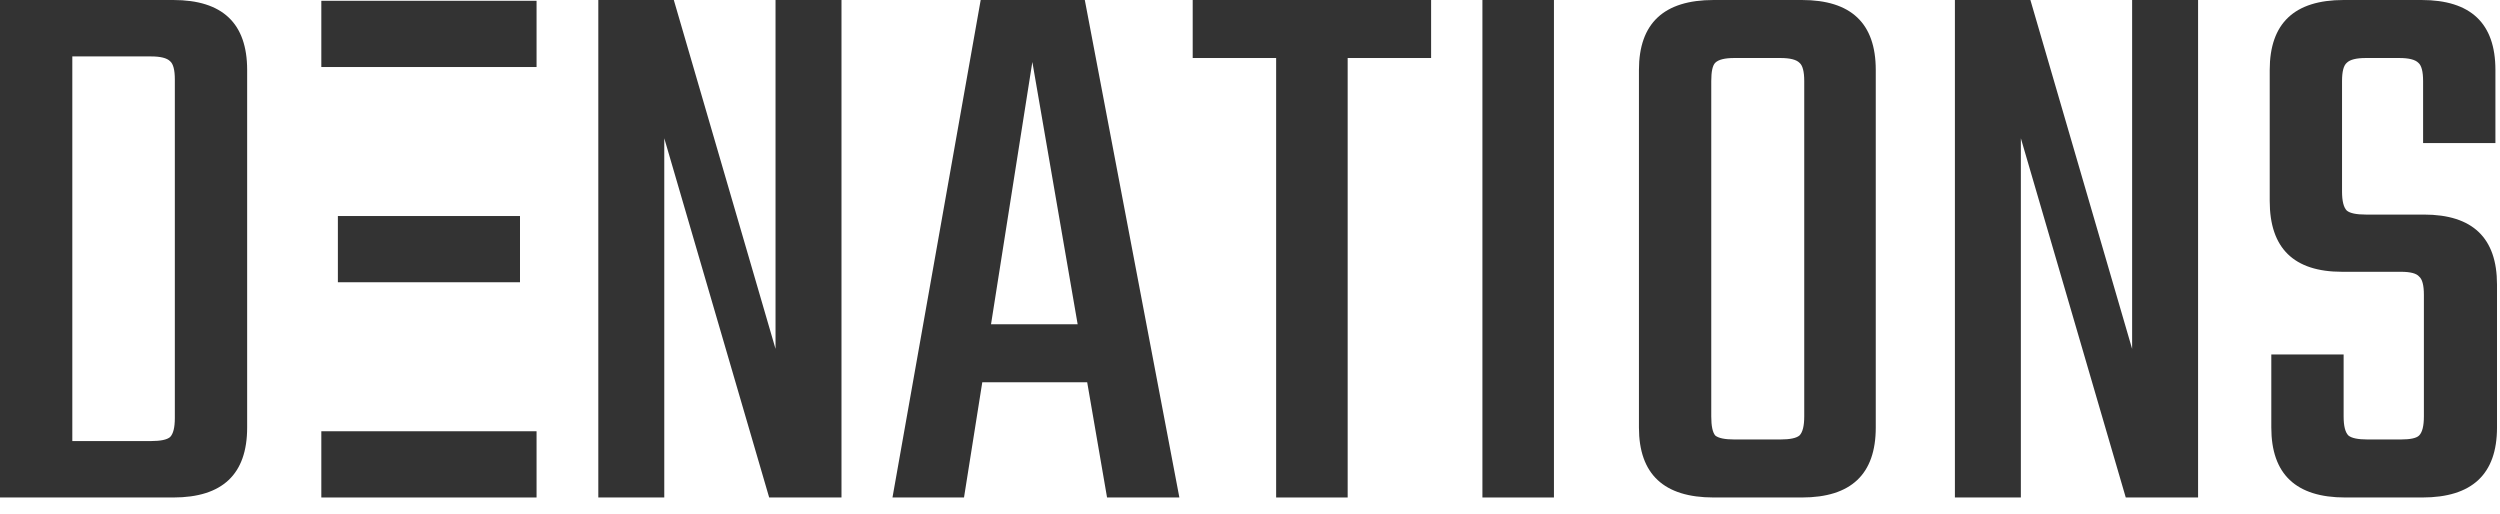
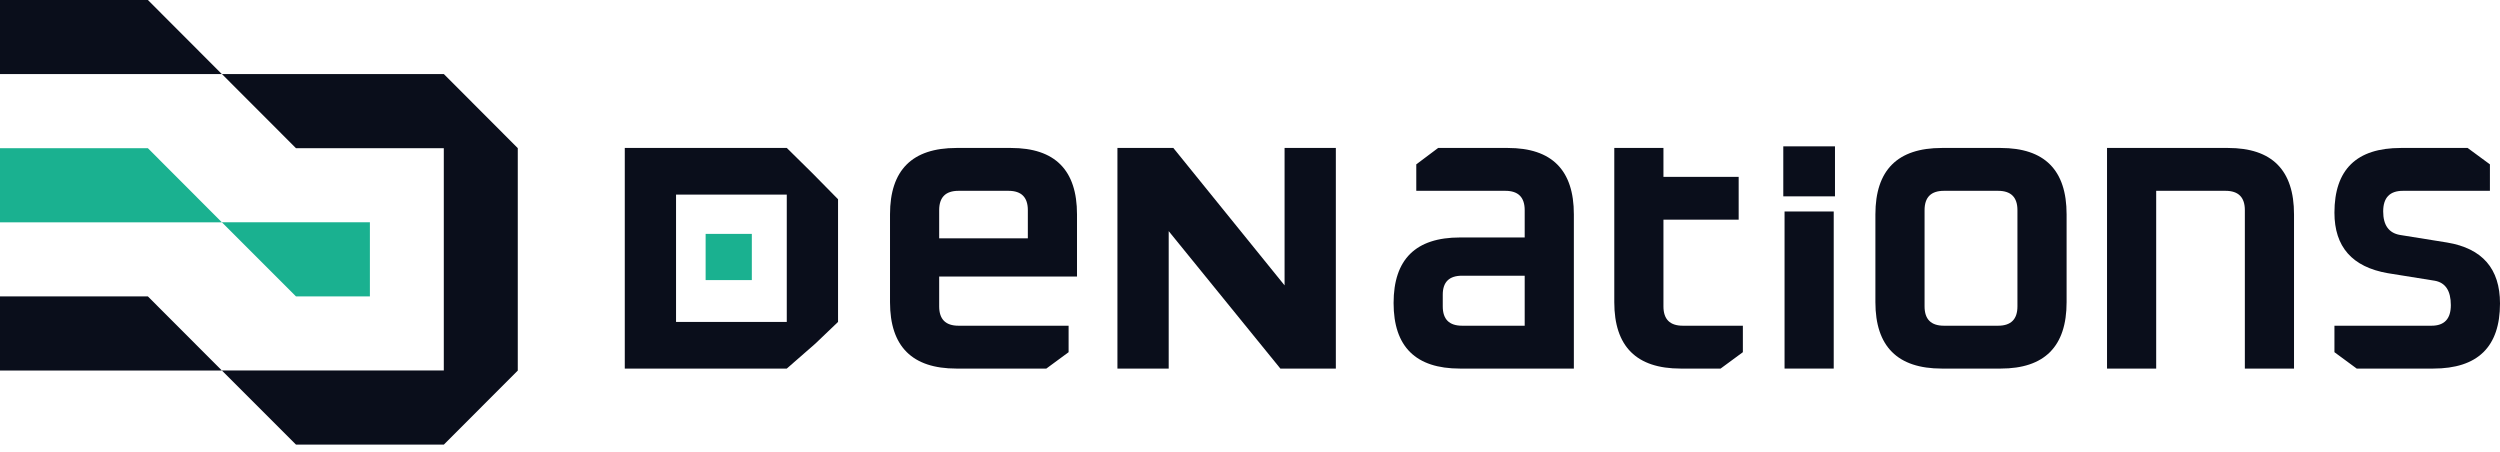
- <svg xmlns="http://www.w3.org/2000/svg" width="151" height="31" viewBox="0 0 151 31" fill="none">
-   <path d="M0 0H10.464C13.44 0 14.928 1.408 14.928 4.224V25.824C14.928 28.64 13.44 30.048 10.464 30.048H0V0ZM10.56 25.248V4.8C10.56 4.224 10.464 3.856 10.272 3.696C10.08 3.504 9.696 3.408 9.12 3.408H4.368V26.64H9.12C9.696 26.64 10.08 26.56 10.272 26.4C10.464 26.208 10.56 25.824 10.56 25.248Z" fill="#333333" />
-   <path d="M46.842 0H50.826V30.048H46.458L40.122 8.352V30.048H36.138V0H40.698L46.842 21.072V0Z" fill="#333333" />
-   <path d="M66.866 30.048L65.666 23.088H59.33L58.226 30.048H53.906L59.234 0H65.522L71.234 30.048H66.866ZM59.858 19.584H65.09L62.354 3.744L59.858 19.584Z" fill="#333333" />
-   <path d="M86.439 0V3.504H81.399V30.048H77.079V3.504H72.039V0H86.439Z" fill="#333333" />
-   <path d="M89.538 0H93.858V30.048H89.538V0Z" fill="#333333" />
-   <path d="M103.504 0H108.832C111.808 0 113.296 1.408 113.296 4.224V25.824C113.296 28.64 111.808 30.048 108.832 30.048H103.504C100.496 30.048 98.992 28.64 98.992 25.824V4.224C98.992 1.408 100.496 0 103.504 0ZM108.976 25.152V4.896C108.976 4.32 108.88 3.952 108.688 3.792C108.496 3.6 108.112 3.504 107.536 3.504H104.752C104.176 3.504 103.792 3.6 103.6 3.792C103.44 3.952 103.36 4.32 103.36 4.896V25.152C103.36 25.728 103.44 26.112 103.6 26.304C103.792 26.464 104.176 26.544 104.752 26.544H107.536C108.112 26.544 108.496 26.464 108.688 26.304C108.88 26.112 108.976 25.728 108.976 25.152Z" fill="#333333" />
-   <path d="M128.78 0H132.764V30.048H128.396L122.06 8.352V30.048H118.076V0H122.636L128.78 21.072V0Z" fill="#333333" />
-   <path d="M146.403 25.152V17.808C146.403 17.232 146.307 16.864 146.115 16.704C145.955 16.512 145.587 16.416 145.011 16.416H141.459C138.547 16.416 137.091 14.992 137.091 12.144V4.224C137.091 1.408 138.579 0 141.555 0H146.259C149.235 0 150.723 1.408 150.723 4.224V8.64H146.355V4.896C146.355 4.32 146.259 3.952 146.067 3.792C145.875 3.6 145.491 3.504 144.915 3.504H142.899C142.323 3.504 141.939 3.6 141.747 3.792C141.555 3.952 141.459 4.32 141.459 4.896V11.568C141.459 12.144 141.555 12.528 141.747 12.72C141.939 12.88 142.323 12.96 142.899 12.96H146.403C149.347 12.96 150.819 14.368 150.819 17.184V25.824C150.819 28.64 149.315 30.048 146.307 30.048H141.651C138.675 30.048 137.187 28.64 137.187 25.824V21.408H141.555V25.152C141.555 25.728 141.651 26.112 141.843 26.304C142.035 26.464 142.419 26.544 142.995 26.544H145.011C145.587 26.544 145.955 26.464 146.115 26.304C146.307 26.112 146.403 25.728 146.403 25.152Z" fill="#333333" />
-   <rect x="19.408" y="0.048" width="13" height="4" fill="#333333" />
-   <rect x="19.408" y="26.048" width="13" height="4" fill="#333333" />
-   <rect x="20.408" y="13.048" width="11" height="4" fill="#333333" />
+ <svg xmlns="http://www.w3.org/2000/svg" width="388" height="70" viewBox="0 0 388 70" fill="none">
+   <path d="M22.952 0H0V11.5H34.432L22.952 0Z" fill="#0A0E1B" />
+   <path d="M22.952 23.001H0V34.501H34.432L22.952 23.001Z" fill="#1AB190" />
+   <path d="M0 46.002V57.502H34.432L22.952 46.002H0Z" fill="#0A0E1B" />
+   <path d="M57.407 46.002V34.497H34.432L45.936 46.002H57.407Z" fill="#1AB190" />
+   <path d="M80.359 57.497V23.001H80.368L68.887 11.496H34.446L45.936 23.001H68.878V57.497H34.432L45.936 69.002H68.878V69.012L80.359 57.511L80.368 57.497H80.359Z" fill="#0A0E1B" />
+   <path d="M96.966 57.203V22.959H122.107L126.094 26.89L130.064 30.923V49.964L126.542 53.33L122.107 57.203H96.966ZM104.922 49.964H122.107C122.107 49.964 122.107 48.692 122.107 42.561V38.498C122.107 32.367 122.107 30.198 122.107 30.198H104.922V49.964Z" fill="#0A0E1B" />
+   <path d="M138.13 46.898V33.268C138.13 26.399 141.565 22.964 148.434 22.964H156.912C163.738 22.964 167.151 26.399 167.151 33.268V42.92H145.76V47.551C145.76 49.551 146.76 50.551 148.76 50.551H165.847V54.659L162.391 57.203H148.434C141.565 57.203 138.13 53.768 138.13 46.898ZM145.76 36.986H159.521V32.616C159.521 30.616 158.521 29.616 156.521 29.616H148.76C146.76 29.616 145.76 30.616 145.76 32.616V36.986Z" fill="#0A0E1B" />
+   <path d="M173.425 57.203V22.959H182.099L199.366 44.29V22.959H207.323V57.203H198.714L181.382 35.871V57.203H173.425Z" fill="#0A0E1B" />
+   <path d="M226.59 57.203C219.72 57.203 216.285 53.811 216.285 47.029C216.285 40.246 219.72 36.855 226.59 36.855H236.633V32.616C236.633 30.616 235.633 29.616 233.633 29.616H219.807V25.508L223.198 22.964H234.024C240.85 22.964 244.263 26.399 244.263 33.268V57.203H226.59ZM223.916 47.551C223.916 49.551 224.916 50.551 226.916 50.551H236.633V42.79H226.916C224.916 42.79 223.916 43.768 223.916 45.725V47.551Z" fill="#0A0E1B" />
+   <path d="M250.537 46.898V22.959H258.167V27.445H269.841V34.097H258.167V47.551C258.167 49.551 259.167 50.551 261.167 50.551H270.493V54.659L267.037 57.203H260.841C253.972 57.203 250.537 53.768 250.537 46.898Z" fill="#0A0E1B" />
+   <path d="M276.767 30.473V22.713H284.789V30.473H276.767ZM276.963 57.203V32.823H284.593V57.203H276.963Z" fill="#0A0E1B" />
+   <path d="M291.062 46.898V33.268C291.062 26.399 294.497 22.964 301.367 22.964H310.497C317.323 22.964 320.736 26.399 320.736 33.268V46.898C320.736 53.768 317.323 57.203 310.497 57.203H301.367C294.497 57.203 291.062 53.768 291.062 46.898ZM298.693 47.551C298.693 49.551 299.693 50.551 301.693 50.551H310.106C312.106 50.551 313.106 49.551 313.106 47.551V32.616C313.106 30.616 312.106 29.616 310.106 29.616H301.693C299.693 29.616 298.693 30.616 298.693 32.616V47.551Z" fill="#0A0E1B" />
+   <path d="M327.01 57.203V22.964H345.792C352.618 22.964 356.031 26.399 356.031 33.268V57.203H348.401V32.616C348.401 30.616 347.401 29.616 345.401 29.616H334.64V57.203H327.01Z" fill="#0A0E1B" />
+   <path d="M362.305 54.659V50.551H377.37C379.37 50.551 380.37 49.485 380.37 47.355C380.37 45.138 379.544 43.877 377.892 43.572L370.587 42.398C365.066 41.442 362.305 38.312 362.305 33.007C362.305 26.312 365.74 22.964 372.609 22.964H382.978L386.435 25.508V29.616H372.935C370.892 29.616 369.87 30.681 369.87 32.812C369.87 34.942 370.739 36.16 372.479 36.464L379.783 37.638C385.261 38.551 388 41.703 388 47.094C388 53.833 384.544 57.203 377.631 57.203H365.761L362.305 54.659Z" fill="#0A0E1B" />
+   <rect x="109.513" y="36.3" width="7.17" height="7.17" fill="#1AB190" />
</svg>
